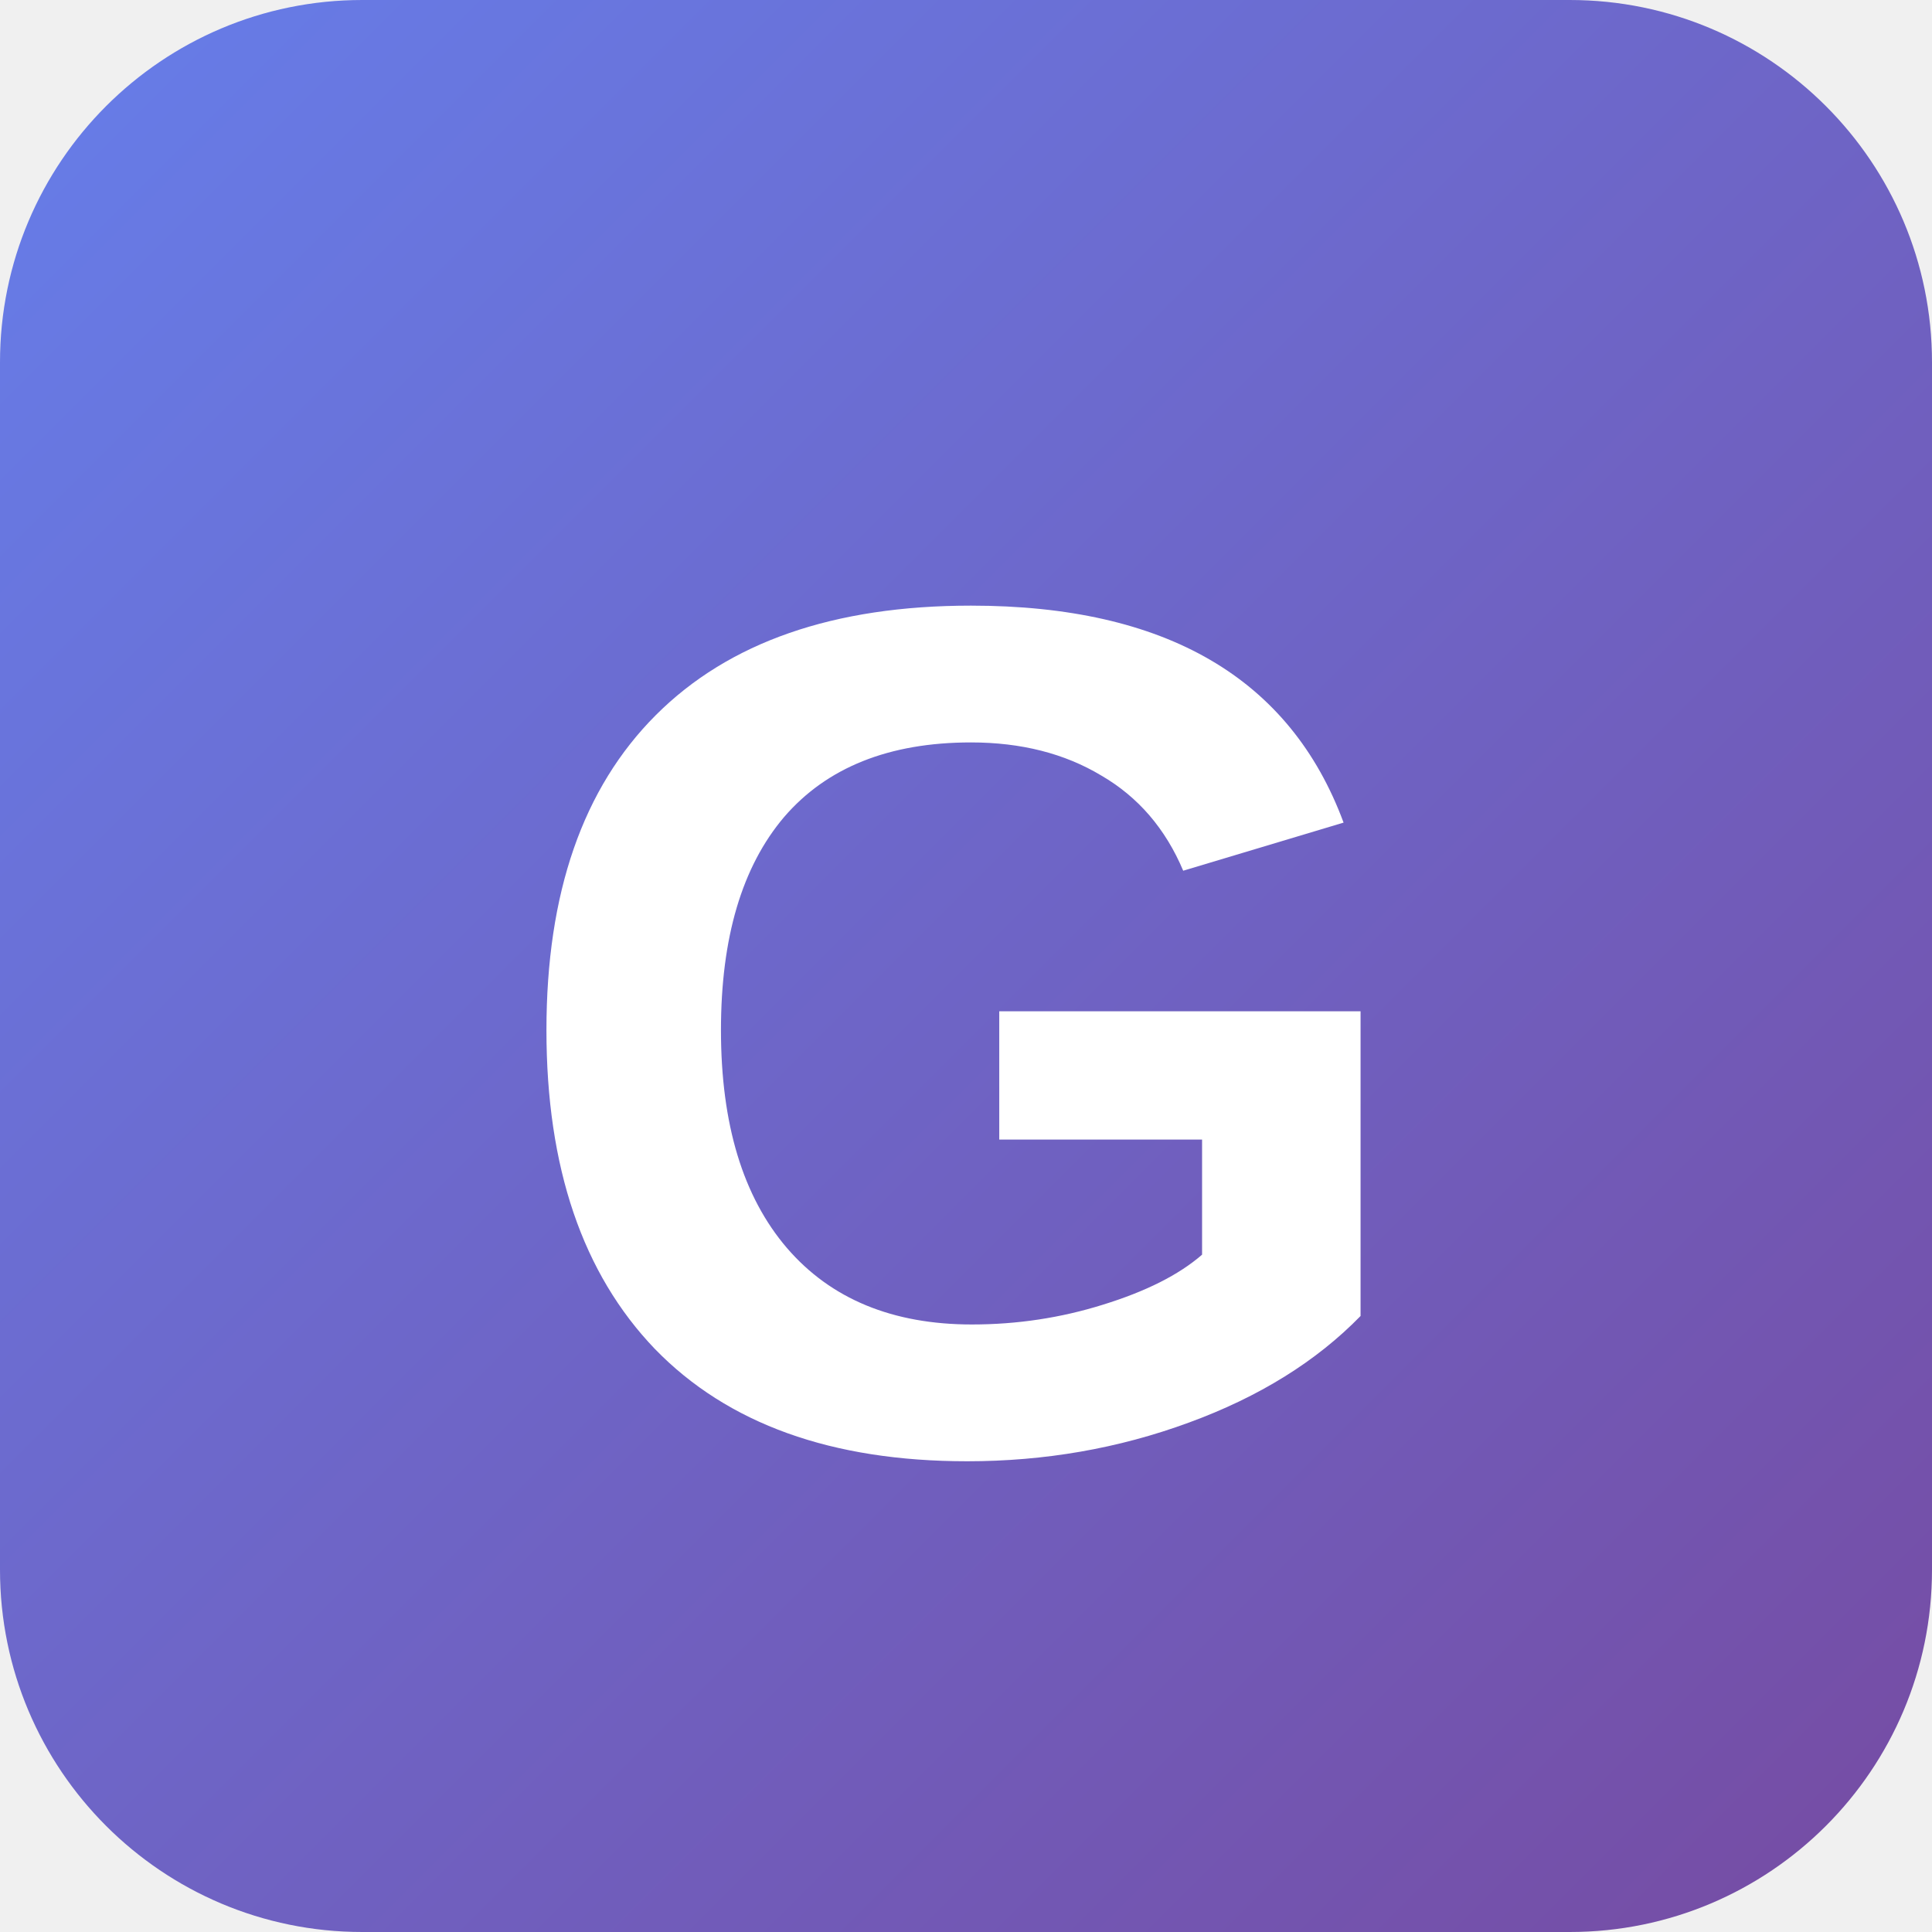
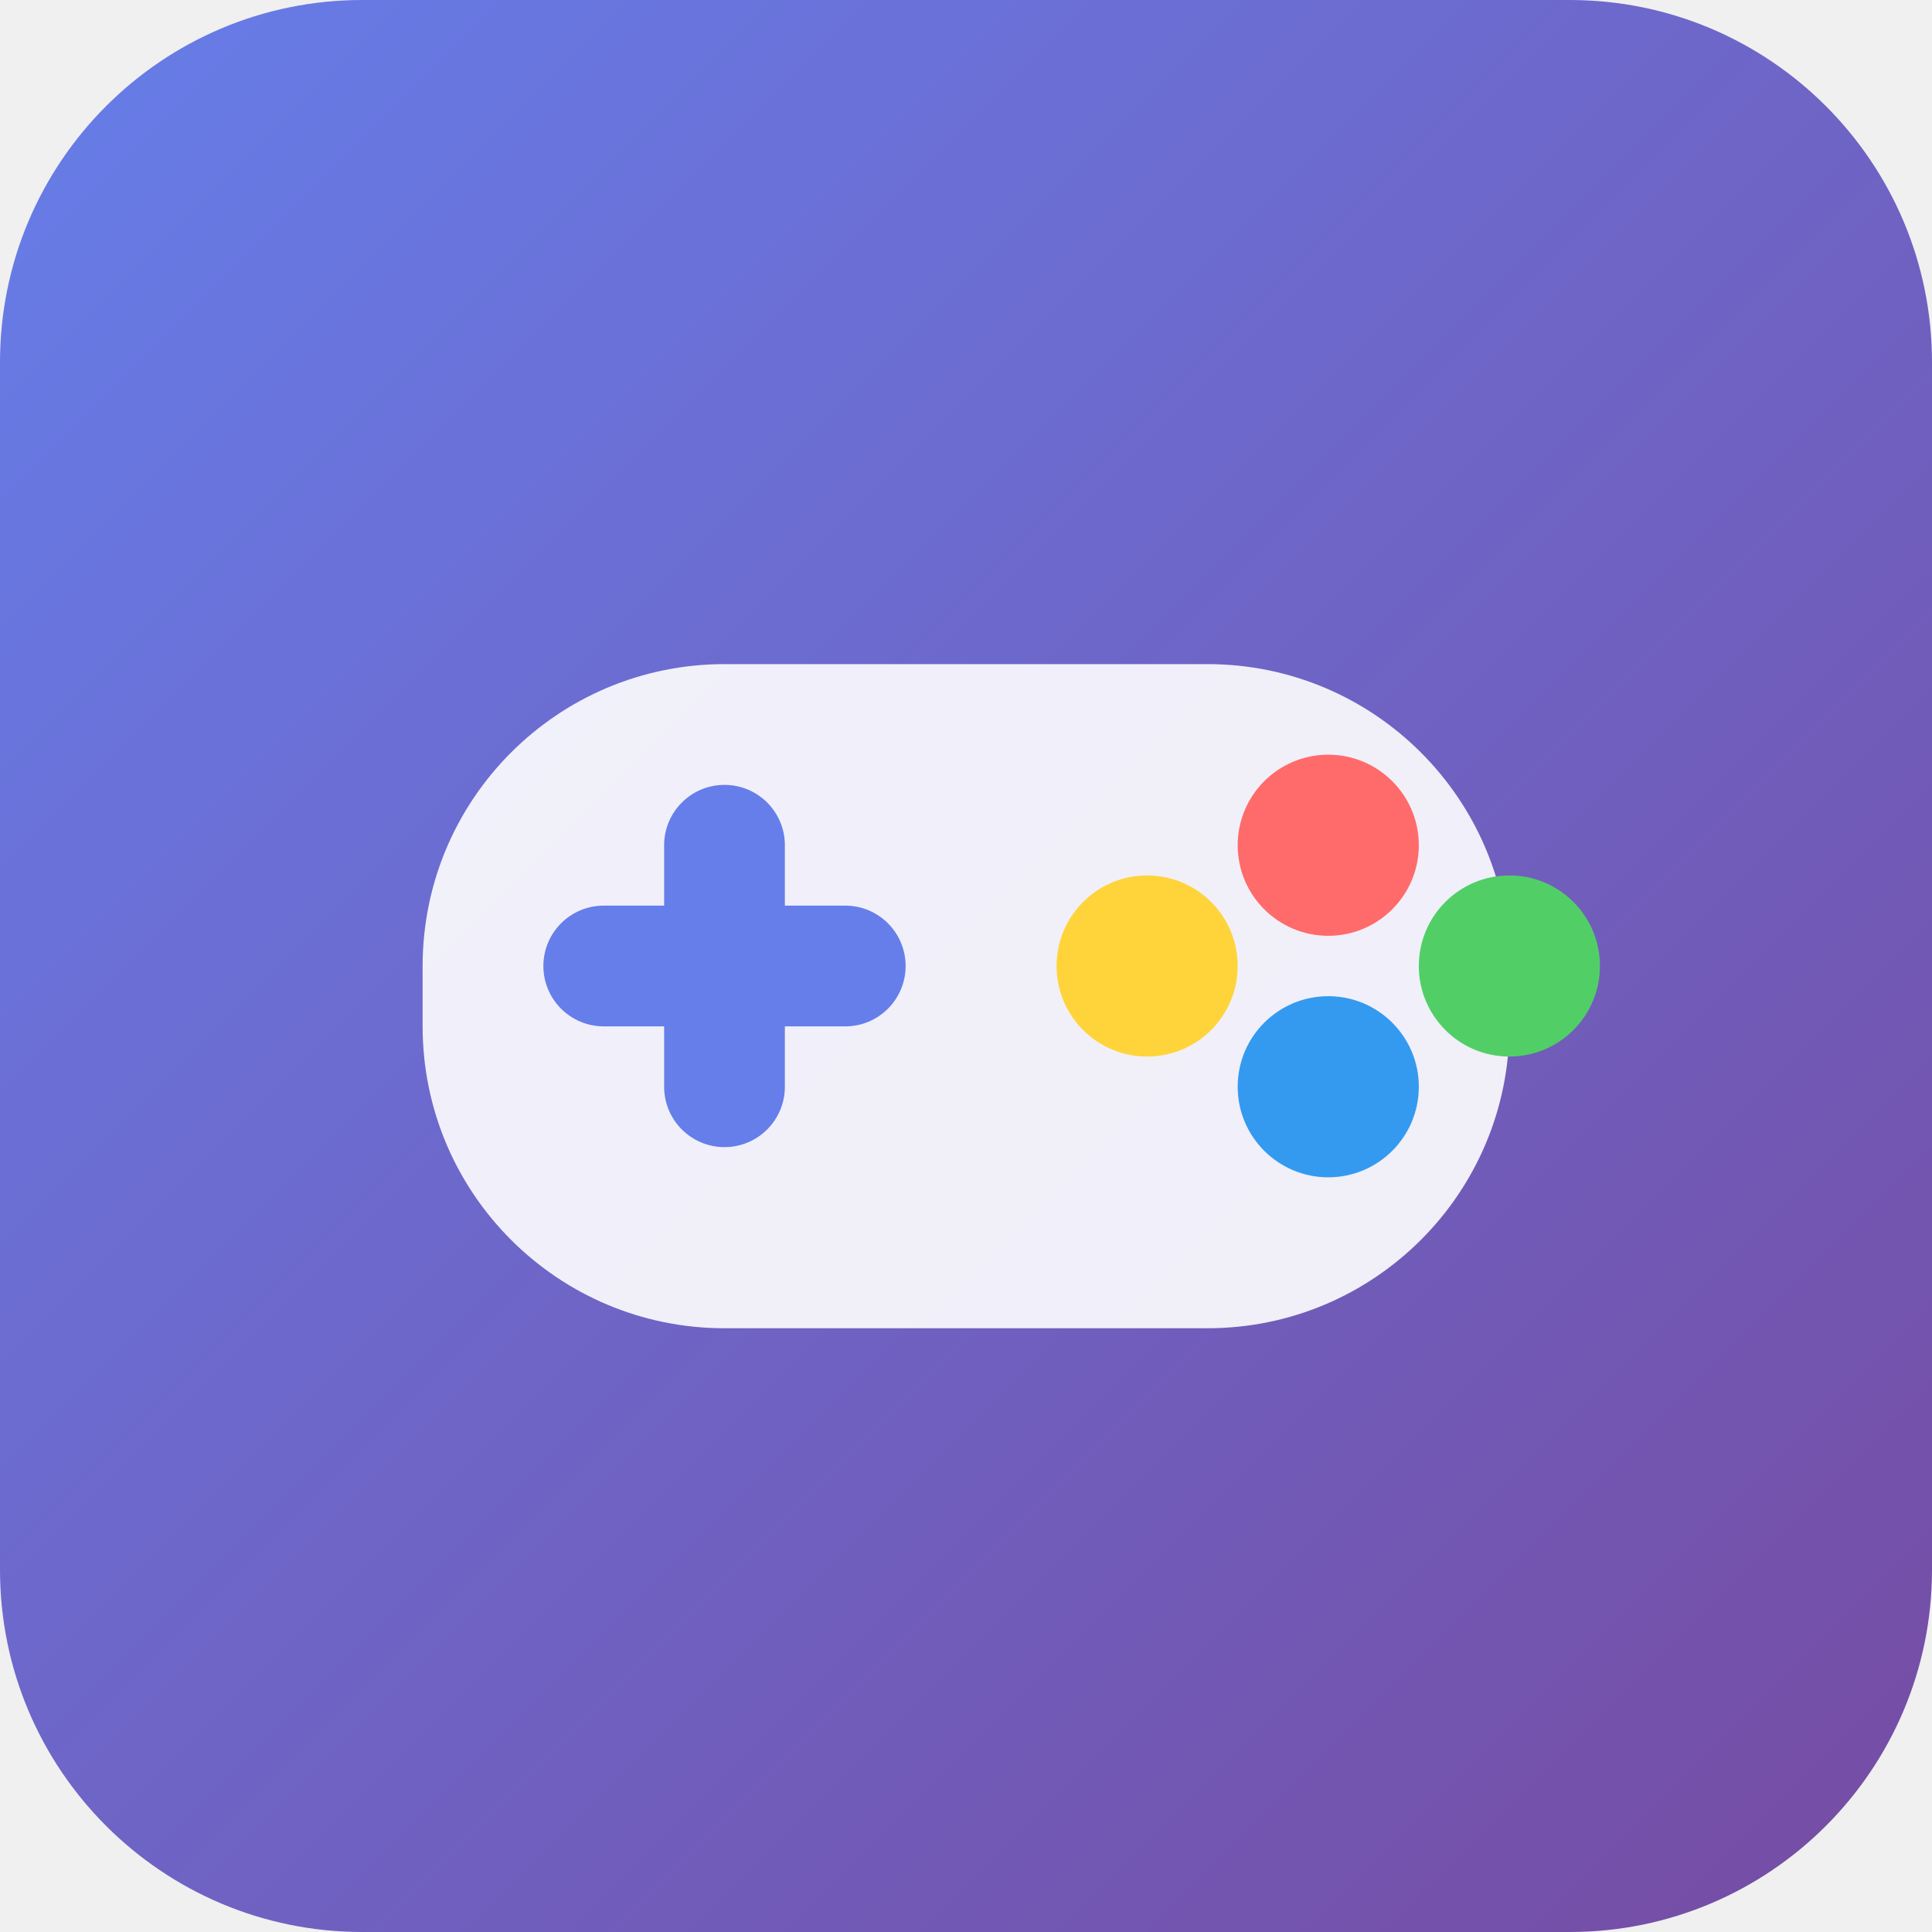
<svg xmlns="http://www.w3.org/2000/svg" viewBox="0 0 32 32">
  <defs>
-     <linearGradient id="bg" x1="0%" y1="0%" x2="100%" y2="100%">
+     <linearGradient id="bg32" x1="0%" y1="0%" x2="100%" y2="100%">
      <stop offset="0%" style="stop-color:#667eea" />
      <stop offset="100%" style="stop-color:#764ba2" />
    </linearGradient>
  </defs>
-   <rect width="32" height="32" rx="6" fill="url(#bg)" />
-   <text x="16" y="24" font-size="20" text-anchor="middle" fill="white" font-family="Arial, sans-serif" font-weight="bold">G</text>
+   <rect width="32" height="32" rx="6" fill="url(#bg32)" />
+   <rect x="7" y="11" width="18" height="11" rx="5" fill="white" opacity="0.9" />
+   <rect x="9" y="15" width="6" height="2" rx="1" fill="#667eea" />
+   <rect x="11" y="13" width="2" height="6" rx="1" fill="#667eea" />
+   <circle cx="22" cy="14" r="1.5" fill="#ff6b6b" />
+   <circle cx="25" cy="16" r="1.5" fill="#51cf66" />
+   <circle cx="22" cy="18" r="1.5" fill="#339af0" />
+   <circle cx="19" cy="16" r="1.5" fill="#ffd43b" />
</svg>
